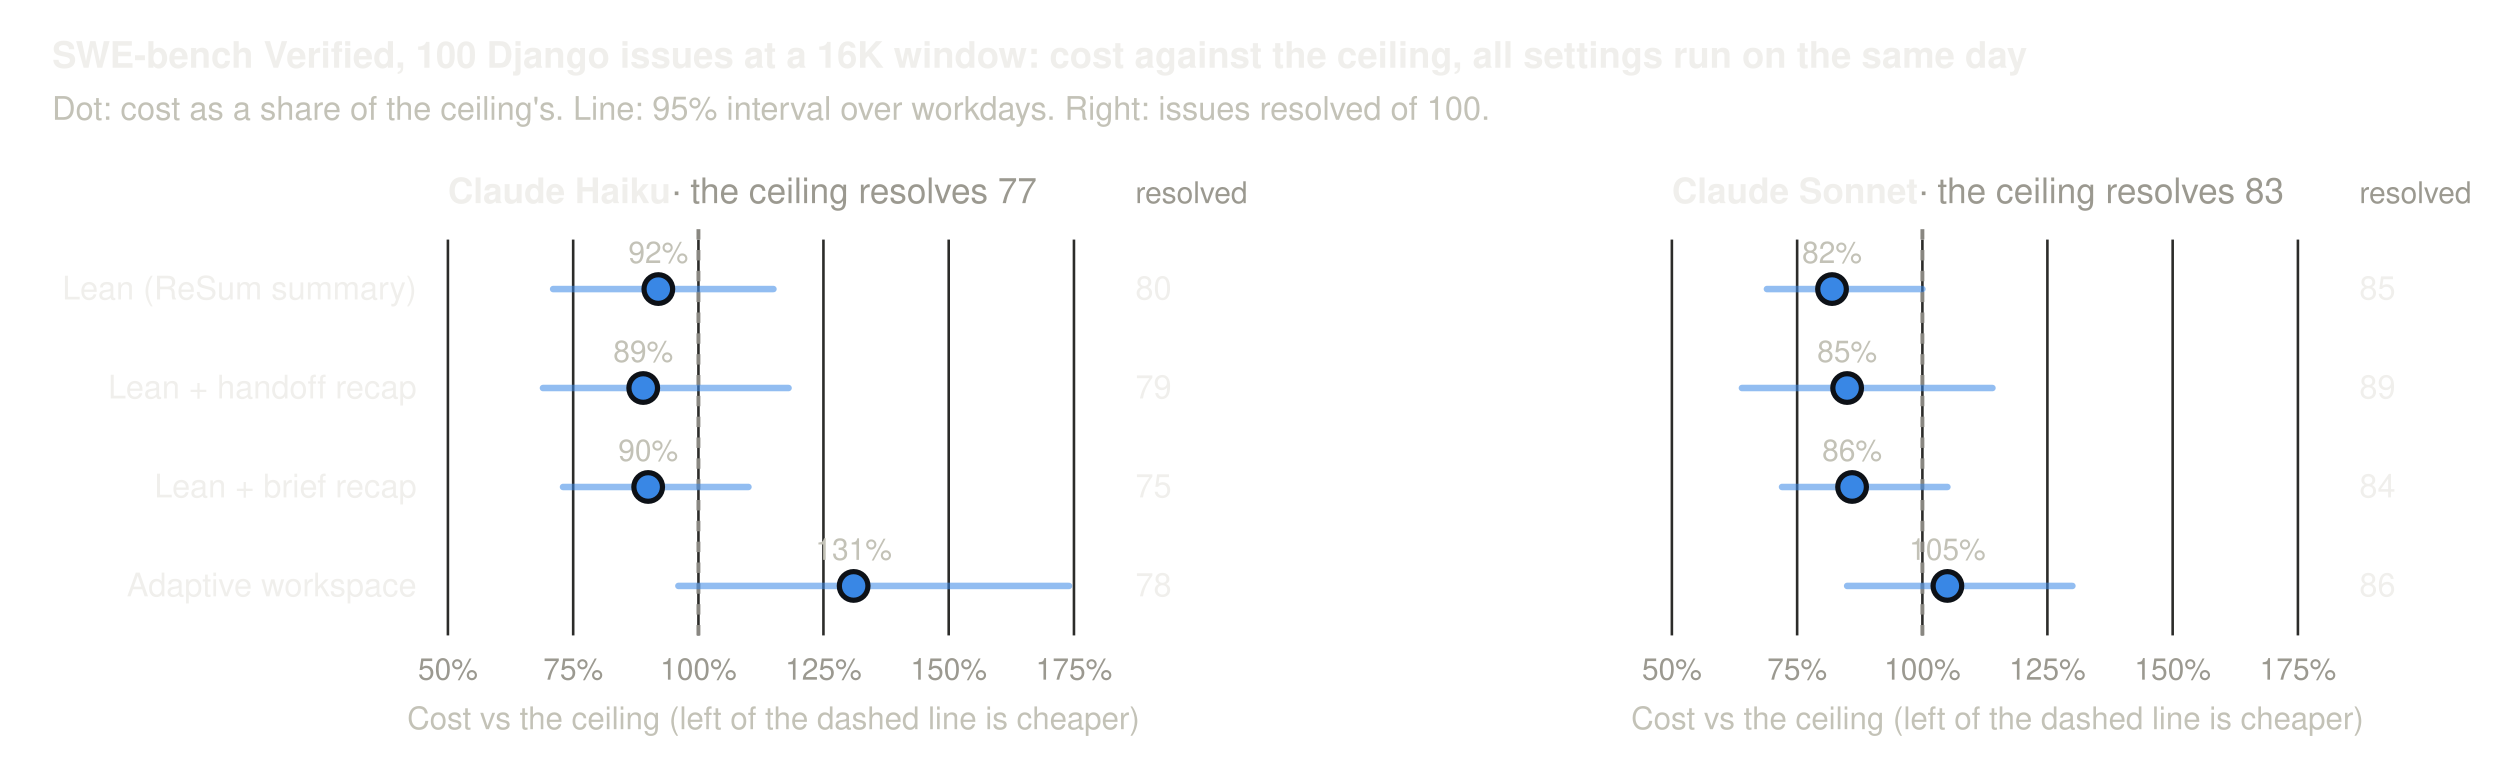
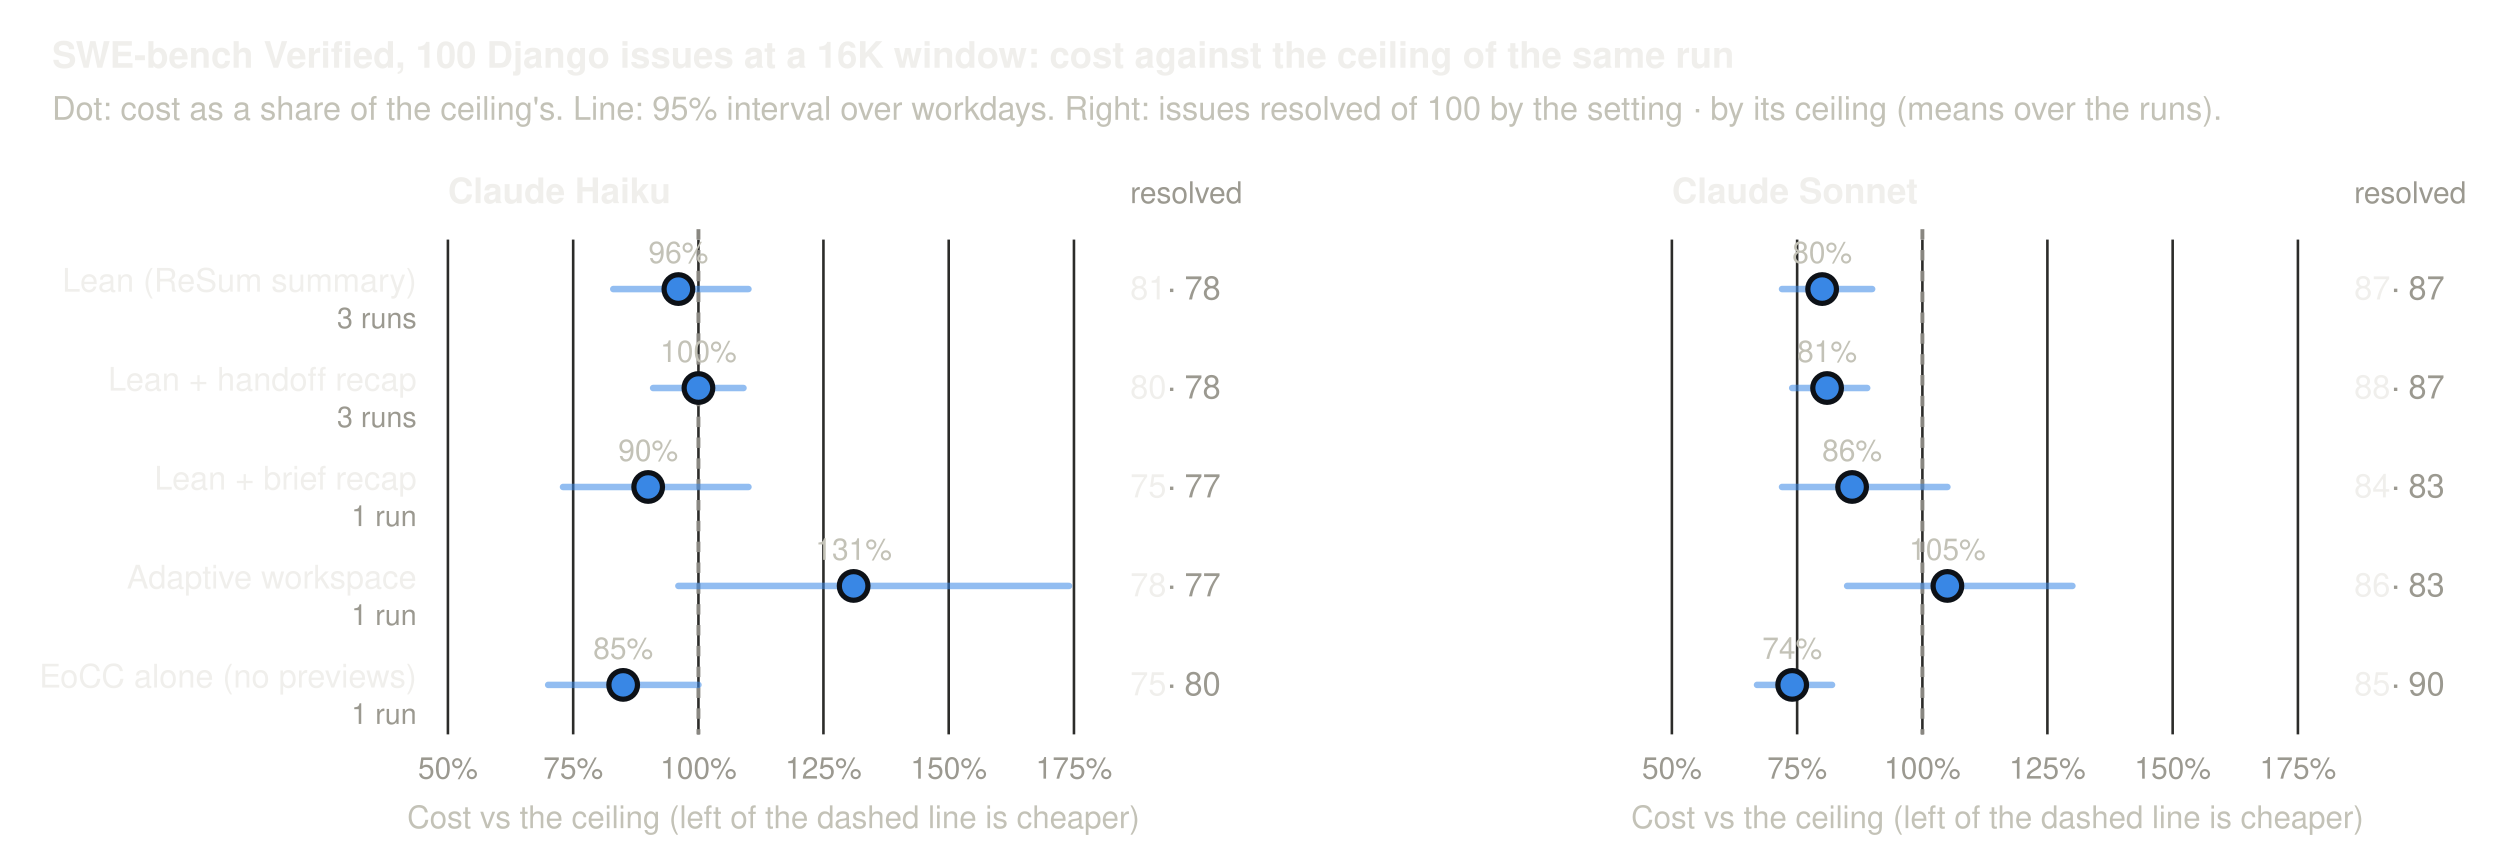
- <svg xmlns="http://www.w3.org/2000/svg" viewBox="0 0 960 294" width="960" height="294" font-family="system-ui,-apple-system,Segoe UI,Helvetica,Arial,sans-serif" role="img" aria-labelledby="t d">
-   <text x="20" y="26" fill="#f0efec" font-size="14" font-weight="600">SWE-bench Verified, 100 Django issues at a 16K window: cost against the ceiling, all settings run on the same day</text>
-   <text x="20" y="46" fill="#c3c2b7" font-size="12.5">Dot: cost as a share of the ceiling's. Line: 95% interval over workdays. Right: issues resolved of 100.</text>
-   <text x="172" y="78" fill="#f0efec" font-size="13.5" font-weight="600">Claude Haiku<tspan fill="#9b9990" font-weight="400">  ·  the ceiling resolves 77</tspan>
+ <svg xmlns="http://www.w3.org/2000/svg" viewBox="0 0 960 332" width="960" height="332" font-family="system-ui,-apple-system,Segoe UI,Helvetica,Arial,sans-serif" role="img" aria-labelledby="t d">
+   <text x="20" y="26" fill="#f0efec" font-size="14" font-weight="600">SWE-bench Verified, 100 Django issues at a 16K window: cost against the ceiling of the same run</text>
+   <text x="20" y="46" fill="#c3c2b7" font-size="12.5">Dot: cost as a share of the ceiling's. Line: 95% interval over workdays. Right: issues resolved of 100 by the setting · by its ceiling (means over the runs).</text>
+   <text x="172" y="78" fill="#f0efec" font-size="13.5" font-weight="600">Claude Haiku</text>
+   <line x1="172.0" x2="172.0" y1="92" y2="282" stroke="#2c2c2a" stroke-width="1" />
+   <text x="172.0" y="299" fill="#9b9990" font-size="11.5" text-anchor="middle">50%</text>
+   <line x1="220.1" x2="220.1" y1="92" y2="282" stroke="#2c2c2a" stroke-width="1" />
+   <text x="220.1" y="299" fill="#9b9990" font-size="11.5" text-anchor="middle">75%</text>
+   <line x1="268.2" x2="268.2" y1="92" y2="282" stroke="#2c2c2a" stroke-width="1" />
+   <text x="268.2" y="299" fill="#9b9990" font-size="11.5" text-anchor="middle">100%</text>
+   <line x1="316.2" x2="316.2" y1="92" y2="282" stroke="#2c2c2a" stroke-width="1" />
+   <text x="316.2" y="299" fill="#9b9990" font-size="11.5" text-anchor="middle">125%</text>
+   <line x1="364.3" x2="364.3" y1="92" y2="282" stroke="#2c2c2a" stroke-width="1" />
+   <text x="364.3" y="299" fill="#9b9990" font-size="11.5" text-anchor="middle">150%</text>
+   <line x1="412.4" x2="412.4" y1="92" y2="282" stroke="#2c2c2a" stroke-width="1" />
+   <text x="412.4" y="299" fill="#9b9990" font-size="11.5" text-anchor="middle">175%</text>
+   <line x1="268.2" x2="268.2" y1="88" y2="282" stroke="#898781" stroke-width="1.5" stroke-dasharray="4 4" />
+   <text x="160" y="112.0" fill="#f0efec" font-size="12.5" text-anchor="end">Lean (ReSum summary)</text>
+   <text x="160" y="126.0" fill="#9b9990" font-size="11" text-anchor="end">3 runs</text>
+   <line x1="235.5" x2="287.4" y1="111.0" y2="111.0" stroke="#3987e5" stroke-width="2.5" stroke-linecap="round" opacity="0.55" />
+   <circle cx="260.5" cy="111.0" r="5.5" fill="#3987e5" stroke="#0d1117" stroke-width="2" />
+   <text x="260.5" y="101.0" fill="#c3c2b7" font-size="11.5" text-anchor="middle">96%</text>
+   <text x="434" y="115.0" fill="#f0efec" font-size="12.5">81<tspan fill="#9b9990"> · 78</tspan>
  </text>
-   <line x1="172.0" x2="172.0" y1="92" y2="244" stroke="#2c2c2a" stroke-width="1" />
-   <text x="172.0" y="261" fill="#9b9990" font-size="11.5" text-anchor="middle">50%</text>
-   <line x1="220.1" x2="220.1" y1="92" y2="244" stroke="#2c2c2a" stroke-width="1" />
-   <text x="220.1" y="261" fill="#9b9990" font-size="11.5" text-anchor="middle">75%</text>
-   <line x1="268.2" x2="268.2" y1="92" y2="244" stroke="#2c2c2a" stroke-width="1" />
-   <text x="268.2" y="261" fill="#9b9990" font-size="11.5" text-anchor="middle">100%</text>
-   <line x1="316.2" x2="316.2" y1="92" y2="244" stroke="#2c2c2a" stroke-width="1" />
-   <text x="316.2" y="261" fill="#9b9990" font-size="11.5" text-anchor="middle">125%</text>
-   <line x1="364.3" x2="364.3" y1="92" y2="244" stroke="#2c2c2a" stroke-width="1" />
-   <text x="364.3" y="261" fill="#9b9990" font-size="11.5" text-anchor="middle">150%</text>
-   <line x1="412.4" x2="412.4" y1="92" y2="244" stroke="#2c2c2a" stroke-width="1" />
-   <text x="412.4" y="261" fill="#9b9990" font-size="11.5" text-anchor="middle">175%</text>
-   <line x1="268.2" x2="268.2" y1="88" y2="244" stroke="#898781" stroke-width="1.5" stroke-dasharray="4 4" />
-   <text x="160" y="115.0" fill="#f0efec" font-size="12.5" text-anchor="end">Lean (ReSum summary)</text>
-   <line x1="212.4" x2="297.0" y1="111.0" y2="111.0" stroke="#3987e5" stroke-width="2.5" stroke-linecap="round" opacity="0.55" />
-   <circle cx="252.8" cy="111.0" r="5.5" fill="#3987e5" stroke="#0d1117" stroke-width="2" />
-   <text x="252.8" y="101.0" fill="#c3c2b7" font-size="11.5" text-anchor="middle">92%</text>
-   <text x="436" y="115.0" fill="#f0efec" font-size="12.5">80</text>
-   <text x="160" y="153.0" fill="#f0efec" font-size="12.5" text-anchor="end">Lean + handoff recap</text>
-   <line x1="208.5" x2="302.8" y1="149.0" y2="149.0" stroke="#3987e5" stroke-width="2.5" stroke-linecap="round" opacity="0.55" />
-   <circle cx="247.0" cy="149.0" r="5.5" fill="#3987e5" stroke="#0d1117" stroke-width="2" />
-   <text x="247.0" y="139.0" fill="#c3c2b7" font-size="11.5" text-anchor="middle">89%</text>
-   <text x="436" y="153.0" fill="#f0efec" font-size="12.5">79</text>
-   <text x="160" y="191.0" fill="#f0efec" font-size="12.5" text-anchor="end">Lean + brief recap</text>
+   <text x="160" y="150.0" fill="#f0efec" font-size="12.5" text-anchor="end">Lean + handoff recap</text>
+   <text x="160" y="164.0" fill="#9b9990" font-size="11" text-anchor="end">3 runs</text>
+   <line x1="250.8" x2="285.5" y1="149.0" y2="149.0" stroke="#3987e5" stroke-width="2.5" stroke-linecap="round" opacity="0.55" />
+   <circle cx="268.2" cy="149.0" r="5.5" fill="#3987e5" stroke="#0d1117" stroke-width="2" />
+   <text x="268.2" y="139.0" fill="#c3c2b7" font-size="11.5" text-anchor="middle">100%</text>
+   <text x="434" y="153.0" fill="#f0efec" font-size="12.5">80<tspan fill="#9b9990"> · 78</tspan>
+   </text>
+   <text x="160" y="188.0" fill="#f0efec" font-size="12.5" text-anchor="end">Lean + brief recap</text>
+   <text x="160" y="202.0" fill="#9b9990" font-size="11" text-anchor="end">1 run</text>
  <line x1="216.2" x2="287.4" y1="187.0" y2="187.0" stroke="#3987e5" stroke-width="2.5" stroke-linecap="round" opacity="0.55" />
  <circle cx="248.9" cy="187.0" r="5.5" fill="#3987e5" stroke="#0d1117" stroke-width="2" />
  <text x="248.9" y="177.0" fill="#c3c2b7" font-size="11.5" text-anchor="middle">90%</text>
-   <text x="436" y="191.0" fill="#f0efec" font-size="12.5">75</text>
-   <text x="160" y="229.0" fill="#f0efec" font-size="12.5" text-anchor="end">Adaptive workspace</text>
+   <text x="434" y="191.0" fill="#f0efec" font-size="12.5">75<tspan fill="#9b9990"> · 77</tspan>
+   </text>
+   <text x="160" y="226.0" fill="#f0efec" font-size="12.5" text-anchor="end">Adaptive workspace</text>
+   <text x="160" y="240.0" fill="#9b9990" font-size="11" text-anchor="end">1 run</text>
  <line x1="260.5" x2="410.5" y1="225.0" y2="225.0" stroke="#3987e5" stroke-width="2.5" stroke-linecap="round" opacity="0.55" />
  <circle cx="327.8" cy="225.0" r="5.5" fill="#3987e5" stroke="#0d1117" stroke-width="2" />
  <text x="327.8" y="215.0" fill="#c3c2b7" font-size="11.5" text-anchor="middle">131%</text>
-   <text x="436" y="229.0" fill="#f0efec" font-size="12.5">78</text>
-   <text x="436" y="78" fill="#9b9990" font-size="11.5">resolved</text>
-   <text x="297.0" y="280" fill="#c3c2b7" font-size="12" text-anchor="middle">Cost vs the ceiling (left of the dashed line is cheaper)</text>
-   <text x="642" y="78" fill="#f0efec" font-size="13.5" font-weight="600">Claude Sonnet<tspan fill="#9b9990" font-weight="400">  ·  the ceiling resolves 83</tspan>
+   <text x="434" y="229.0" fill="#f0efec" font-size="12.5">78<tspan fill="#9b9990"> · 77</tspan>
  </text>
-   <line x1="642.0" x2="642.0" y1="92" y2="244" stroke="#2c2c2a" stroke-width="1" />
-   <text x="642.0" y="261" fill="#9b9990" font-size="11.5" text-anchor="middle">50%</text>
-   <line x1="690.1" x2="690.1" y1="92" y2="244" stroke="#2c2c2a" stroke-width="1" />
-   <text x="690.1" y="261" fill="#9b9990" font-size="11.5" text-anchor="middle">75%</text>
-   <line x1="738.2" x2="738.2" y1="92" y2="244" stroke="#2c2c2a" stroke-width="1" />
-   <text x="738.2" y="261" fill="#9b9990" font-size="11.5" text-anchor="middle">100%</text>
-   <line x1="786.2" x2="786.2" y1="92" y2="244" stroke="#2c2c2a" stroke-width="1" />
-   <text x="786.2" y="261" fill="#9b9990" font-size="11.5" text-anchor="middle">125%</text>
-   <line x1="834.3" x2="834.3" y1="92" y2="244" stroke="#2c2c2a" stroke-width="1" />
-   <text x="834.3" y="261" fill="#9b9990" font-size="11.5" text-anchor="middle">150%</text>
-   <line x1="882.4" x2="882.4" y1="92" y2="244" stroke="#2c2c2a" stroke-width="1" />
-   <text x="882.4" y="261" fill="#9b9990" font-size="11.5" text-anchor="middle">175%</text>
-   <line x1="738.2" x2="738.2" y1="88" y2="244" stroke="#898781" stroke-width="1.5" stroke-dasharray="4 4" />
-   <line x1="678.5" x2="738.2" y1="111.0" y2="111.0" stroke="#3987e5" stroke-width="2.5" stroke-linecap="round" opacity="0.55" />
-   <circle cx="703.5" cy="111.0" r="5.5" fill="#3987e5" stroke="#0d1117" stroke-width="2" />
-   <text x="703.5" y="101.0" fill="#c3c2b7" font-size="11.5" text-anchor="middle">82%</text>
-   <text x="906" y="115.0" fill="#f0efec" font-size="12.5">85</text>
-   <line x1="668.9" x2="765.1" y1="149.0" y2="149.0" stroke="#3987e5" stroke-width="2.5" stroke-linecap="round" opacity="0.55" />
-   <circle cx="709.3" cy="149.0" r="5.5" fill="#3987e5" stroke="#0d1117" stroke-width="2" />
-   <text x="709.3" y="139.0" fill="#c3c2b7" font-size="11.5" text-anchor="middle">85%</text>
-   <text x="906" y="153.0" fill="#f0efec" font-size="12.5">89</text>
+   <text x="160" y="264.0" fill="#f0efec" font-size="12.5" text-anchor="end">EoCC alone (no previews)</text>
+   <text x="160" y="278.0" fill="#9b9990" font-size="11" text-anchor="end">1 run</text>
+   <line x1="210.5" x2="268.2" y1="263.0" y2="263.0" stroke="#3987e5" stroke-width="2.5" stroke-linecap="round" opacity="0.55" />
+   <circle cx="239.3" cy="263.0" r="5.5" fill="#3987e5" stroke="#0d1117" stroke-width="2" />
+   <text x="239.3" y="253.0" fill="#c3c2b7" font-size="11.5" text-anchor="middle">85%</text>
+   <text x="434" y="267.0" fill="#f0efec" font-size="12.5">75<tspan fill="#9b9990"> · 80</tspan>
+   </text>
+   <text x="434" y="78" fill="#9b9990" font-size="11.5">resolved</text>
+   <text x="297.0" y="318" fill="#c3c2b7" font-size="12" text-anchor="middle">Cost vs the ceiling (left of the dashed line is cheaper)</text>
+   <text x="642" y="78" fill="#f0efec" font-size="13.5" font-weight="600">Claude Sonnet</text>
+   <line x1="642.0" x2="642.0" y1="92" y2="282" stroke="#2c2c2a" stroke-width="1" />
+   <text x="642.0" y="299" fill="#9b9990" font-size="11.5" text-anchor="middle">50%</text>
+   <line x1="690.1" x2="690.1" y1="92" y2="282" stroke="#2c2c2a" stroke-width="1" />
+   <text x="690.1" y="299" fill="#9b9990" font-size="11.5" text-anchor="middle">75%</text>
+   <line x1="738.2" x2="738.2" y1="92" y2="282" stroke="#2c2c2a" stroke-width="1" />
+   <text x="738.2" y="299" fill="#9b9990" font-size="11.5" text-anchor="middle">100%</text>
+   <line x1="786.2" x2="786.2" y1="92" y2="282" stroke="#2c2c2a" stroke-width="1" />
+   <text x="786.2" y="299" fill="#9b9990" font-size="11.5" text-anchor="middle">125%</text>
+   <line x1="834.3" x2="834.3" y1="92" y2="282" stroke="#2c2c2a" stroke-width="1" />
+   <text x="834.3" y="299" fill="#9b9990" font-size="11.5" text-anchor="middle">150%</text>
+   <line x1="882.4" x2="882.4" y1="92" y2="282" stroke="#2c2c2a" stroke-width="1" />
+   <text x="882.4" y="299" fill="#9b9990" font-size="11.5" text-anchor="middle">175%</text>
+   <line x1="738.2" x2="738.2" y1="88" y2="282" stroke="#898781" stroke-width="1.5" stroke-dasharray="4 4" />
+   <line x1="684.3" x2="718.9" y1="111.0" y2="111.0" stroke="#3987e5" stroke-width="2.5" stroke-linecap="round" opacity="0.55" />
+   <circle cx="699.7" cy="111.0" r="5.5" fill="#3987e5" stroke="#0d1117" stroke-width="2" />
+   <text x="699.7" y="101.0" fill="#c3c2b7" font-size="11.5" text-anchor="middle">80%</text>
+   <text x="904" y="115.0" fill="#f0efec" font-size="12.5">87<tspan fill="#9b9990"> · 87</tspan>
+   </text>
+   <line x1="688.2" x2="717.0" y1="149.0" y2="149.0" stroke="#3987e5" stroke-width="2.5" stroke-linecap="round" opacity="0.55" />
+   <circle cx="701.6" cy="149.0" r="5.5" fill="#3987e5" stroke="#0d1117" stroke-width="2" />
+   <text x="701.6" y="139.0" fill="#c3c2b7" font-size="11.5" text-anchor="middle">81%</text>
+   <text x="904" y="153.0" fill="#f0efec" font-size="12.5">88<tspan fill="#9b9990"> · 87</tspan>
+   </text>
  <line x1="684.3" x2="747.8" y1="187.0" y2="187.0" stroke="#3987e5" stroke-width="2.5" stroke-linecap="round" opacity="0.55" />
  <circle cx="711.2" cy="187.0" r="5.5" fill="#3987e5" stroke="#0d1117" stroke-width="2" />
  <text x="711.2" y="177.0" fill="#c3c2b7" font-size="11.5" text-anchor="middle">86%</text>
-   <text x="906" y="191.0" fill="#f0efec" font-size="12.5">84</text>
+   <text x="904" y="191.0" fill="#f0efec" font-size="12.5">84<tspan fill="#9b9990"> · 83</tspan>
+   </text>
  <line x1="709.3" x2="795.8" y1="225.0" y2="225.0" stroke="#3987e5" stroke-width="2.5" stroke-linecap="round" opacity="0.55" />
  <circle cx="747.8" cy="225.0" r="5.5" fill="#3987e5" stroke="#0d1117" stroke-width="2" />
  <text x="747.8" y="215.0" fill="#c3c2b7" font-size="11.5" text-anchor="middle">105%</text>
-   <text x="906" y="229.0" fill="#f0efec" font-size="12.5">86</text>
-   <text x="906" y="78" fill="#9b9990" font-size="11.5">resolved</text>
-   <text x="767.0" y="280" fill="#c3c2b7" font-size="12" text-anchor="middle">Cost vs the ceiling (left of the dashed line is cheaper)</text>
+   <text x="904" y="229.0" fill="#f0efec" font-size="12.5">86<tspan fill="#9b9990"> · 83</tspan>
+   </text>
+   <line x1="674.7" x2="703.5" y1="263.0" y2="263.0" stroke="#3987e5" stroke-width="2.5" stroke-linecap="round" opacity="0.55" />
+   <circle cx="688.2" cy="263.0" r="5.5" fill="#3987e5" stroke="#0d1117" stroke-width="2" />
+   <text x="688.2" y="253.0" fill="#c3c2b7" font-size="11.5" text-anchor="middle">74%</text>
+   <text x="904" y="267.0" fill="#f0efec" font-size="12.5">85<tspan fill="#9b9990"> · 90</tspan>
+   </text>
+   <text x="904" y="78" fill="#9b9990" font-size="11.5">resolved</text>
+   <text x="767.0" y="318" fill="#c3c2b7" font-size="12" text-anchor="middle">Cost vs the ceiling (left of the dashed line is cheaper)</text>
</svg>
